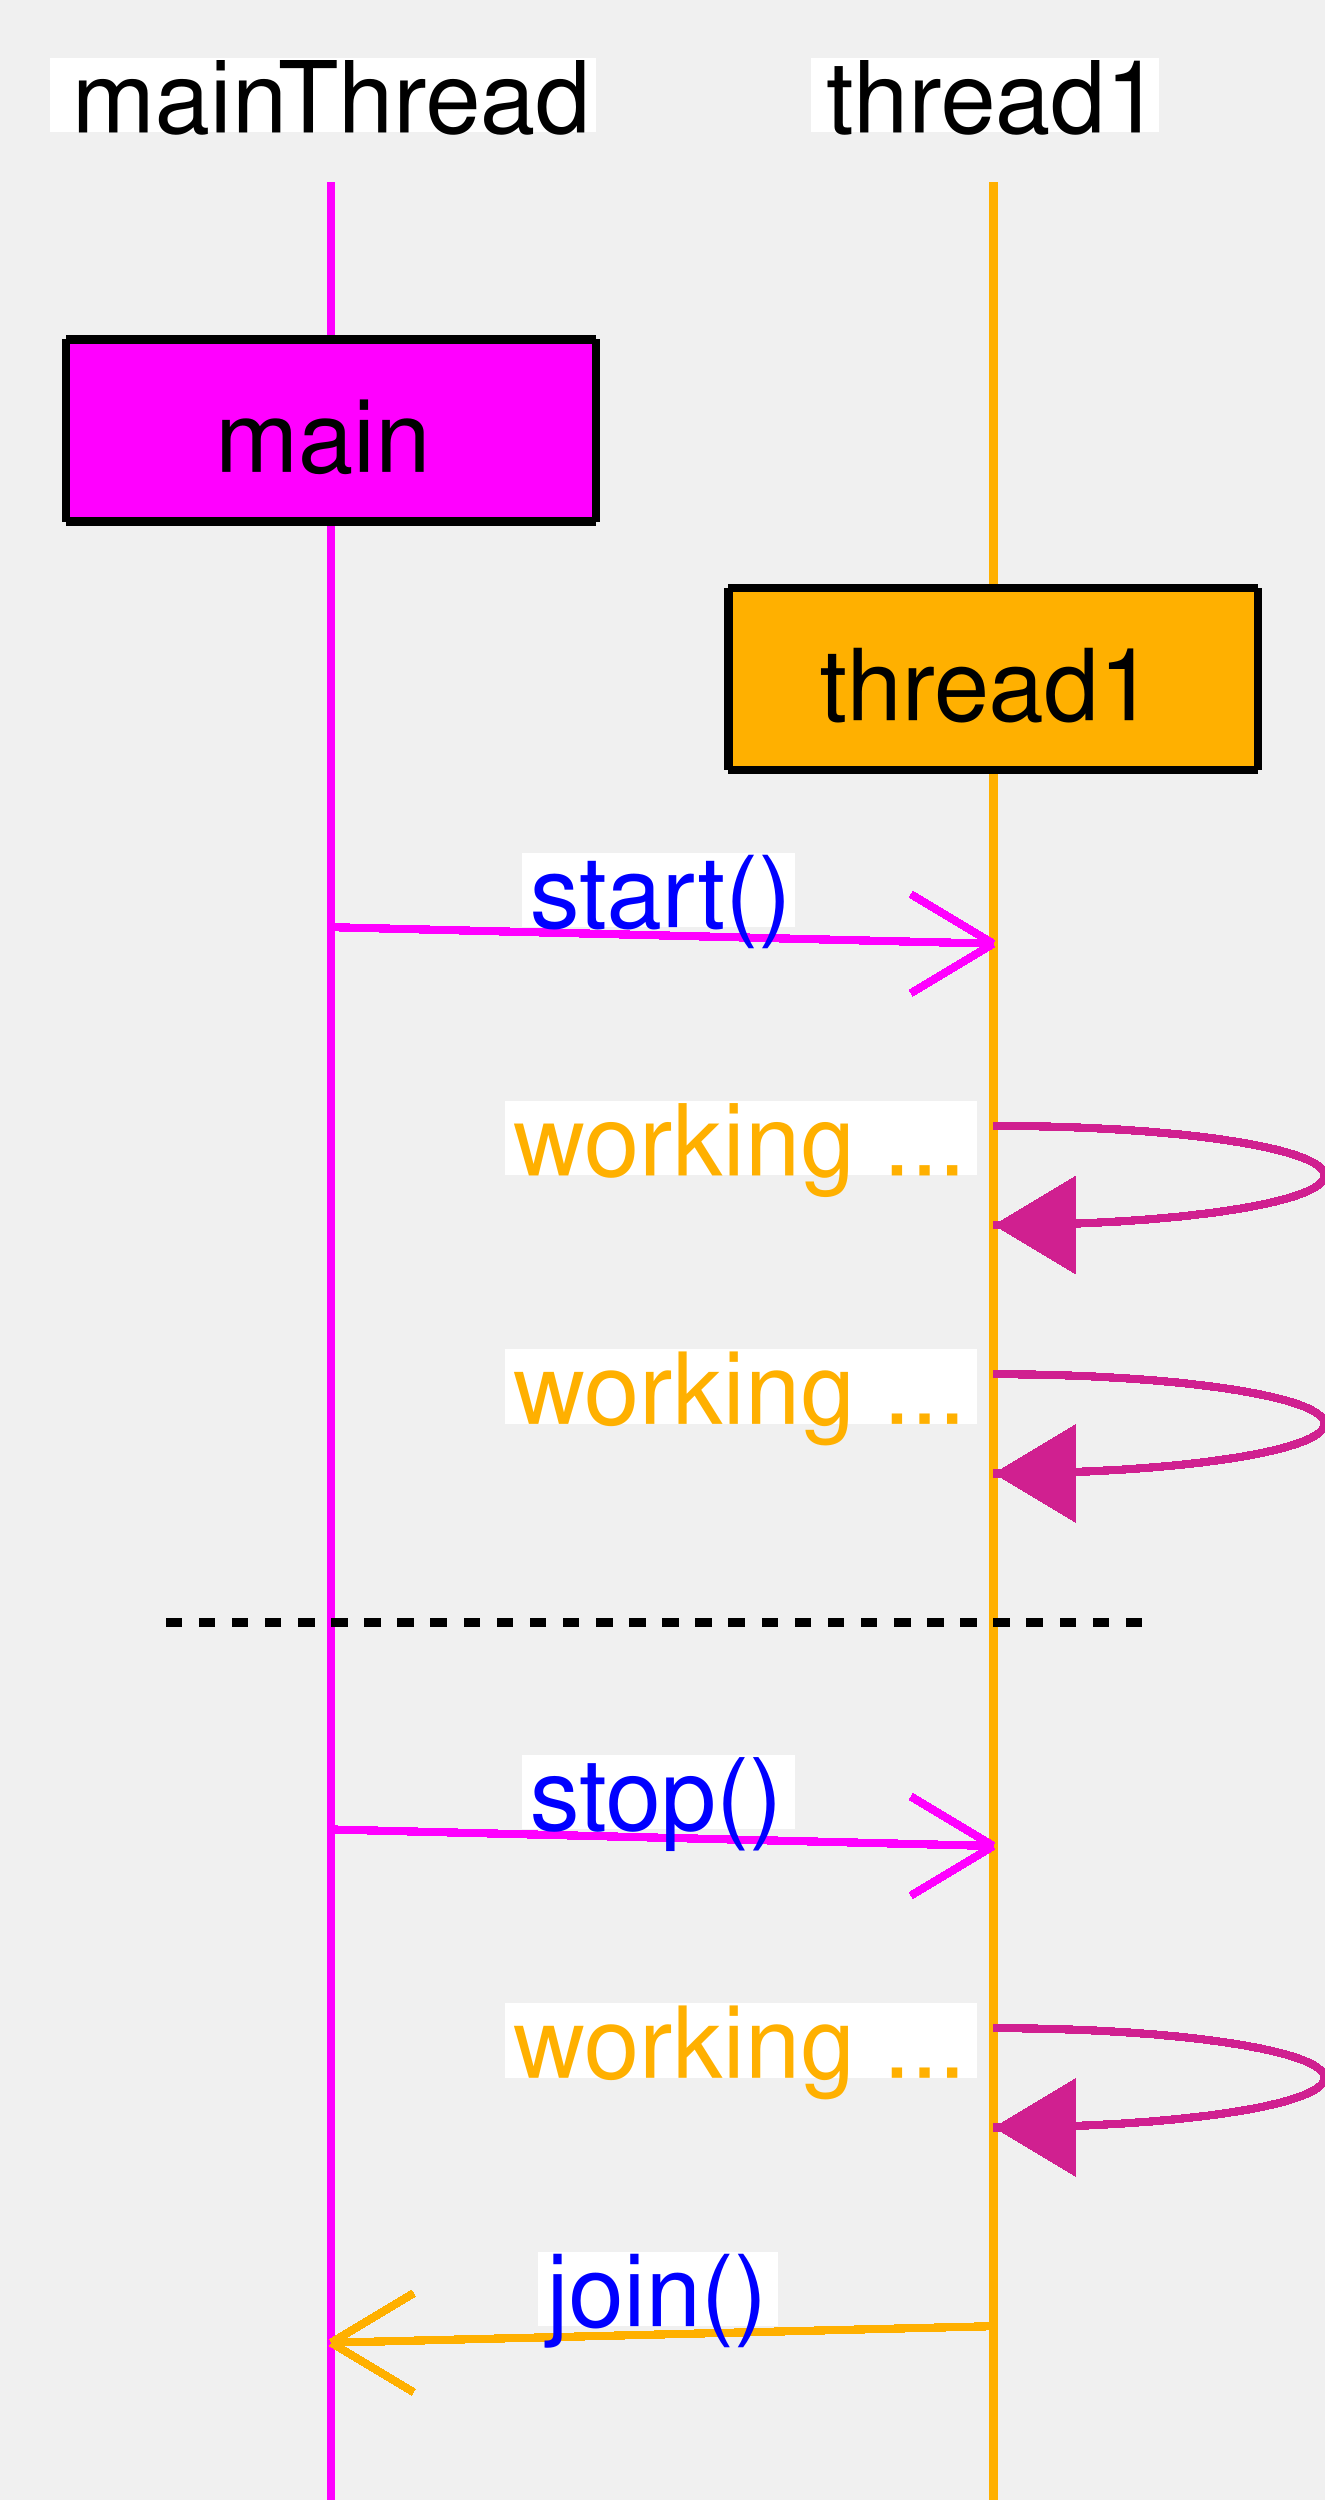
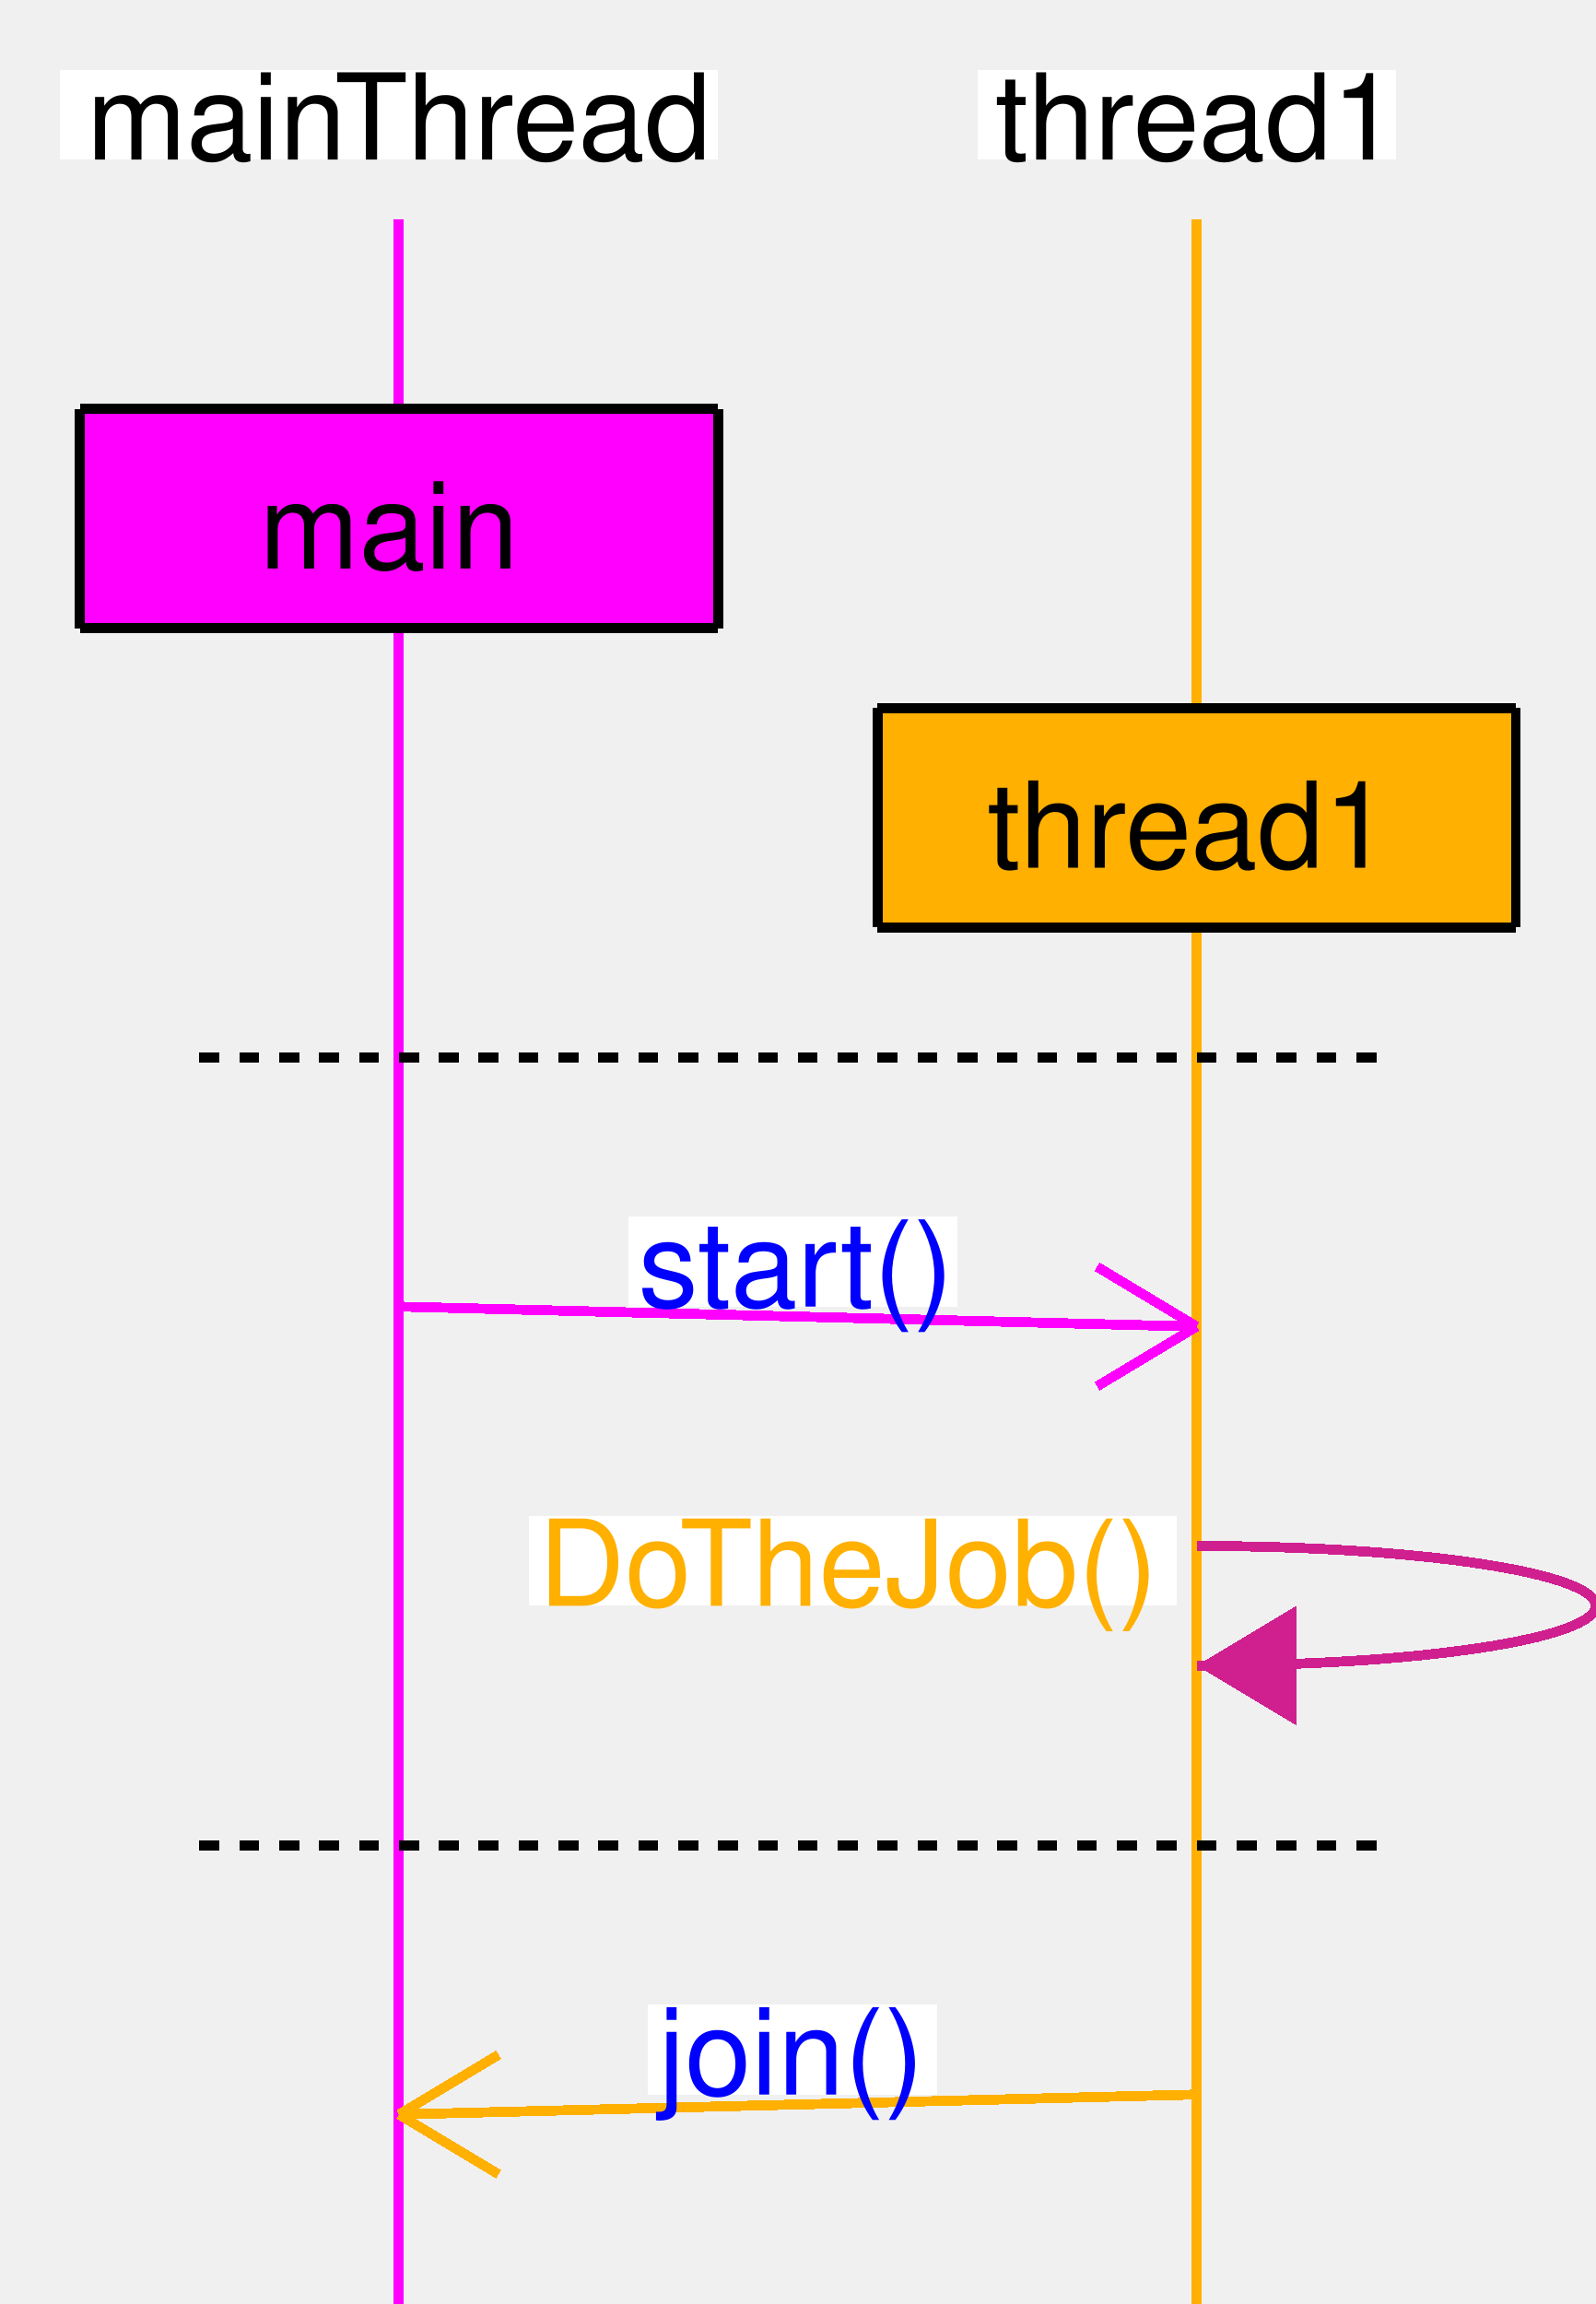
- <svg xmlns="http://www.w3.org/2000/svg" version="1.1" width="160px" height="302px" viewBox="0 0 160 302" shape-rendering="crispEdges" stroke-width="1" text-rendering="geometricPrecision">
+ <svg xmlns="http://www.w3.org/2000/svg" version="1.1" width="160px" height="231px" viewBox="0 0 160 231" shape-rendering="crispEdges" stroke-width="1" text-rendering="geometricPrecision">
  <polygon fill="white" points="6,7 72,7 72,16 6,16" />
  <text x="40" y="16" textLength="64" font-family="Helvetica" font-size="12" fill="black" text-anchor="middle">

mainThread
</text>
  <polygon fill="white" points="98,7 140,7 140,16 98,16" />
  <text x="120" y="16" textLength="41" font-family="Helvetica" font-size="12" fill="black" text-anchor="middle">

thread1
</text>
  <line x1="40" y1="22" x2="40" y2="41" stroke="#FF00FF" />
  <line x1="120" y1="22" x2="120" y2="41" stroke="#FFB000" />
  <line x1="40" y1="41" x2="40" y2="71" stroke="#FF00FF" />
  <line x1="120" y1="41" x2="120" y2="71" stroke="#FFB000" />
  <polygon fill="#FF00FF" points="8,41 72,41 72,63 8,63" />
  <line x1="8" y1="41" x2="72" y2="41" stroke="black" />
  <line x1="8" y1="63" x2="72" y2="63" stroke="black" />
  <line x1="8" y1="41" x2="8" y2="63" stroke="black" />
  <line x1="72" y1="41" x2="72" y2="63" stroke="black" />
  <polygon fill="#FF00FF" points="25,48 53,48 53,57 25,57" />
  <text x="26" y="57" textLength="26" font-family="Helvetica" font-size="12" fill="black">
main
</text>
  <line x1="40" y1="71" x2="40" y2="101" stroke="#FF00FF" />
  <line x1="120" y1="71" x2="120" y2="101" stroke="#FFB000" />
  <polygon fill="#FFB000" points="88,71 152,71 152,93 88,93" />
  <line x1="88" y1="71" x2="152" y2="71" stroke="black" />
  <line x1="88" y1="93" x2="152" y2="93" stroke="black" />
  <line x1="88" y1="71" x2="88" y2="93" stroke="black" />
  <line x1="152" y1="71" x2="152" y2="93" stroke="black" />
  <polygon fill="#FFB000" points="98,78 141,78 141,87 98,87" />
  <text x="99" y="87" textLength="41" font-family="Helvetica" font-size="12" fill="black">
thread1
</text>
-   <line x1="40" y1="101" x2="40" y2="131" stroke="#FF00FF" />
-   <line x1="120" y1="101" x2="120" y2="131" stroke="#FFB000" />
-   <line x1="40" y1="112" x2="120" y2="114" stroke="#FF00FF" />
-   <line x1="120" y1="114" x2="110" y2="120" stroke="#FF00FF" />
-   <line x1="110" y1="108" x2="120" y2="114" stroke="#FF00FF" />
-   <polygon fill="white" points="63,103 96,103 96,112 63,112" />
-   <text x="64" y="112" textLength="31" font-family="Helvetica" font-size="12" fill="blue">
+   <line x1="40" y1="101" x2="40" y2="120" stroke="#FF00FF" />
+   <line x1="120" y1="101" x2="120" y2="120" stroke="#FFB000" />
+   <line x1="20" y1="106" x2="140" y2="106" stroke="black" stroke-dasharray="2,2" />
+   <line x1="40" y1="120" x2="40" y2="150" stroke="#FF00FF" />
+   <line x1="120" y1="120" x2="120" y2="150" stroke="#FFB000" />
+   <line x1="40" y1="131" x2="120" y2="133" stroke="#FF00FF" />
+   <line x1="120" y1="133" x2="110" y2="139" stroke="#FF00FF" />
+   <line x1="110" y1="127" x2="120" y2="133" stroke="#FF00FF" />
+   <polygon fill="white" points="63,122 96,122 96,131 63,131" />
+   <text x="64" y="131" textLength="31" font-family="Helvetica" font-size="12" fill="blue">
start()
</text>
-   <line x1="40" y1="131" x2="40" y2="161" stroke="#FF00FF" />
-   <line x1="120" y1="131" x2="120" y2="161" stroke="#FFB000" />
-   <path d="M 120 136 A40,6 0 0,1 120,148" stroke="#D02090" fill="none" />
-   <polygon fill="#D02090" points="120,148 130,154 130,142" />
-   <polygon fill="white" points="61,133 118,133 118,142 61,142" />
-   <text x="62" y="142" textLength="55" font-family="Helvetica" font-size="12" fill="#FFB000">
- working ...
+   <line x1="40" y1="150" x2="40" y2="180" stroke="#FF00FF" />
+   <line x1="120" y1="150" x2="120" y2="180" stroke="#FFB000" />
+   <path d="M 120 155 A40,6 0 0,1 120,167" stroke="#D02090" fill="none" />
+   <polygon fill="#D02090" points="120,167 130,173 130,161" />
+   <polygon fill="white" points="53,152 118,152 118,161 53,161" />
+   <text x="54" y="161" textLength="63" font-family="Helvetica" font-size="12" fill="#FFB000">
+ DoTheJob()
</text>
-   <line x1="40" y1="161" x2="40" y2="191" stroke="#FF00FF" />
-   <line x1="120" y1="161" x2="120" y2="191" stroke="#FFB000" />
-   <path d="M 120 166 A40,6 0 0,1 120,178" stroke="#D02090" fill="none" />
-   <polygon fill="#D02090" points="120,178 130,184 130,172" />
-   <polygon fill="white" points="61,163 118,163 118,172 61,172" />
-   <text x="62" y="172" textLength="55" font-family="Helvetica" font-size="12" fill="#FFB000">
- working ...
- </text>
-   <line x1="40" y1="191" x2="40" y2="210" stroke="#FF00FF" />
-   <line x1="120" y1="191" x2="120" y2="210" stroke="#FFB000" />
-   <line x1="20" y1="196" x2="140" y2="196" stroke="black" stroke-dasharray="2,2" />
-   <line x1="40" y1="210" x2="40" y2="240" stroke="#FF00FF" />
-   <line x1="120" y1="210" x2="120" y2="240" stroke="#FFB000" />
-   <line x1="40" y1="221" x2="120" y2="223" stroke="#FF00FF" />
-   <line x1="120" y1="223" x2="110" y2="229" stroke="#FF00FF" />
-   <line x1="110" y1="217" x2="120" y2="223" stroke="#FF00FF" />
-   <polygon fill="white" points="63,212 96,212 96,221 63,221" />
-   <text x="64" y="221" textLength="31" font-family="Helvetica" font-size="12" fill="blue">
- stop()
- </text>
-   <line x1="40" y1="240" x2="40" y2="270" stroke="#FF00FF" />
-   <line x1="120" y1="240" x2="120" y2="270" stroke="#FFB000" />
-   <path d="M 120 245 A40,6 0 0,1 120,257" stroke="#D02090" fill="none" />
-   <polygon fill="#D02090" points="120,257 130,263 130,251" />
-   <polygon fill="white" points="61,242 118,242 118,251 61,251" />
-   <text x="62" y="251" textLength="55" font-family="Helvetica" font-size="12" fill="#FFB000">
- working ...
- </text>
-   <line x1="40" y1="270" x2="40" y2="300" stroke="#FF00FF" />
-   <line x1="120" y1="270" x2="120" y2="300" stroke="#FFB000" />
-   <line x1="120" y1="281" x2="40" y2="283" stroke="#FFB000" />
-   <line x1="40" y1="283" x2="50" y2="289" stroke="#FFB000" />
-   <line x1="40" y1="283" x2="50" y2="277" stroke="#FFB000" />
-   <polygon fill="white" points="65,272 94,272 94,281 65,281" />
-   <text x="66" y="281" textLength="27" font-family="Helvetica" font-size="12" fill="blue">
+   <line x1="40" y1="180" x2="40" y2="199" stroke="#FF00FF" />
+   <line x1="120" y1="180" x2="120" y2="199" stroke="#FFB000" />
+   <line x1="20" y1="185" x2="140" y2="185" stroke="black" stroke-dasharray="2,2" />
+   <line x1="40" y1="199" x2="40" y2="229" stroke="#FF00FF" />
+   <line x1="120" y1="199" x2="120" y2="229" stroke="#FFB000" />
+   <line x1="120" y1="210" x2="40" y2="212" stroke="#FFB000" />
+   <line x1="40" y1="212" x2="50" y2="218" stroke="#FFB000" />
+   <line x1="40" y1="212" x2="50" y2="206" stroke="#FFB000" />
+   <polygon fill="white" points="65,201 94,201 94,210 65,210" />
+   <text x="66" y="210" textLength="27" font-family="Helvetica" font-size="12" fill="blue">
join()
</text>
-   <line x1="40" y1="292" x2="40" y2="302" stroke="#FF00FF" />
-   <line x1="120" y1="292" x2="120" y2="302" stroke="#FFB000" />
+   <line x1="40" y1="221" x2="40" y2="231" stroke="#FF00FF" />
+   <line x1="120" y1="221" x2="120" y2="231" stroke="#FFB000" />
</svg>
